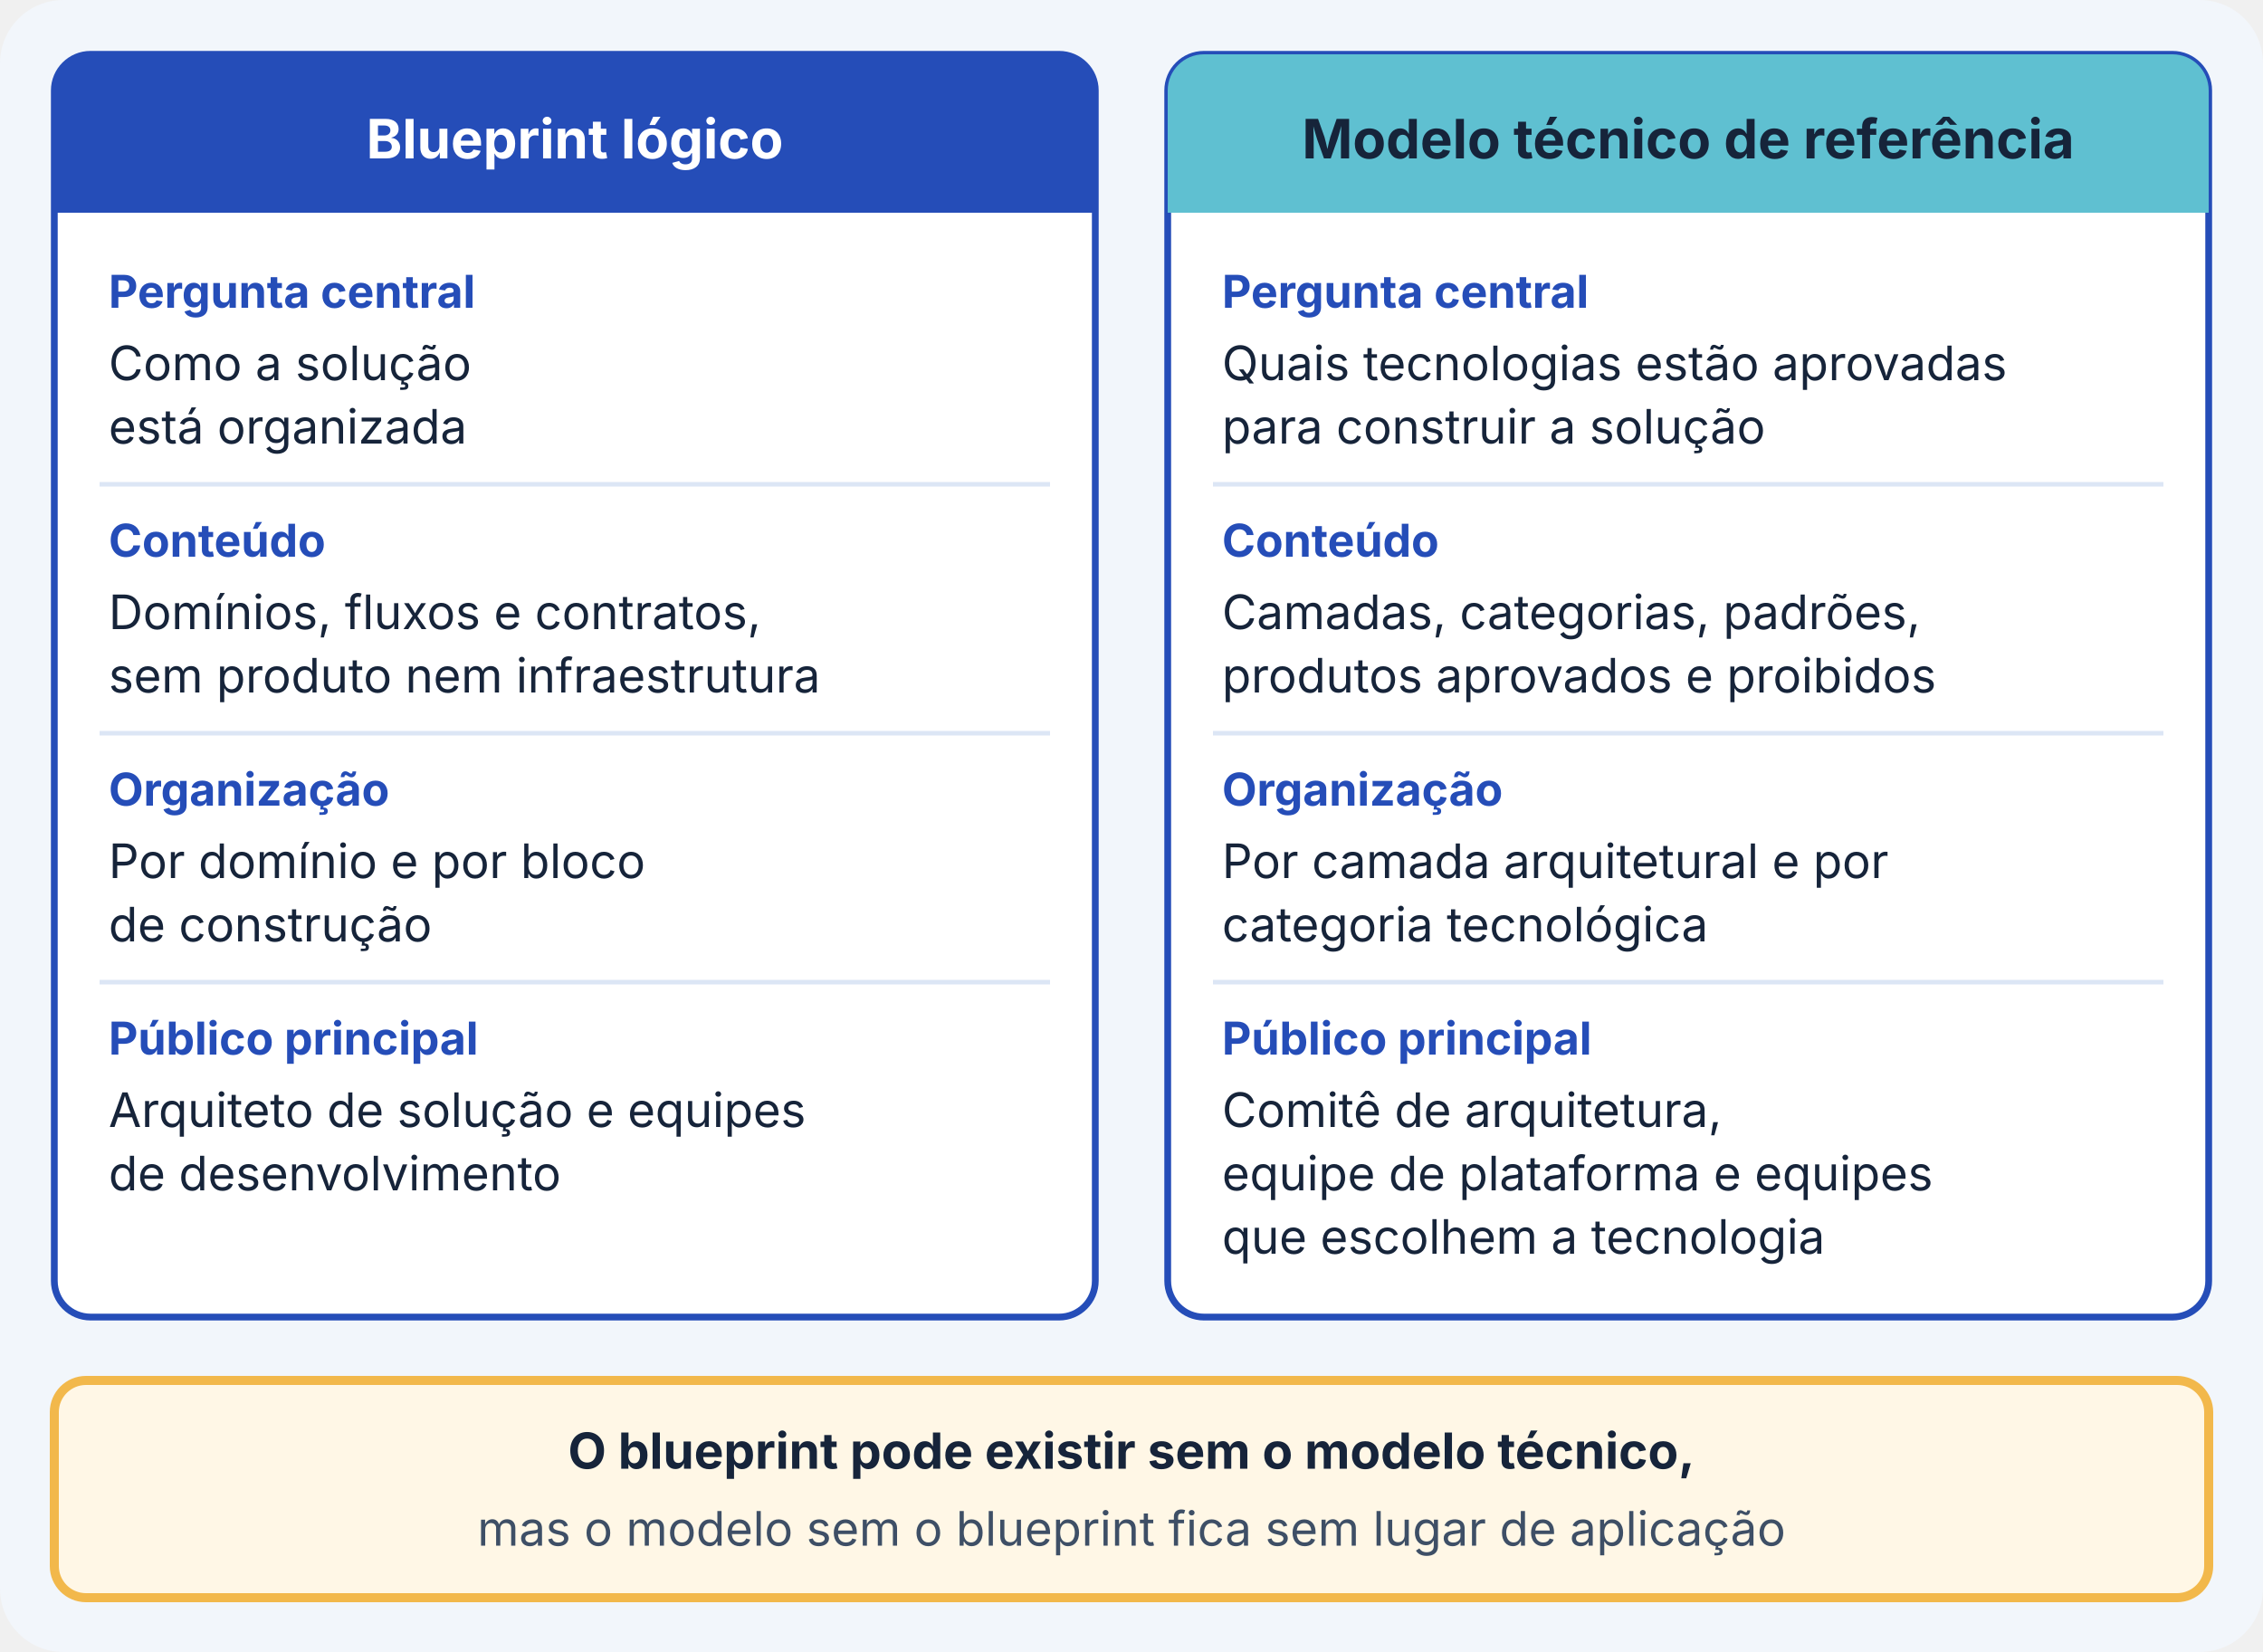
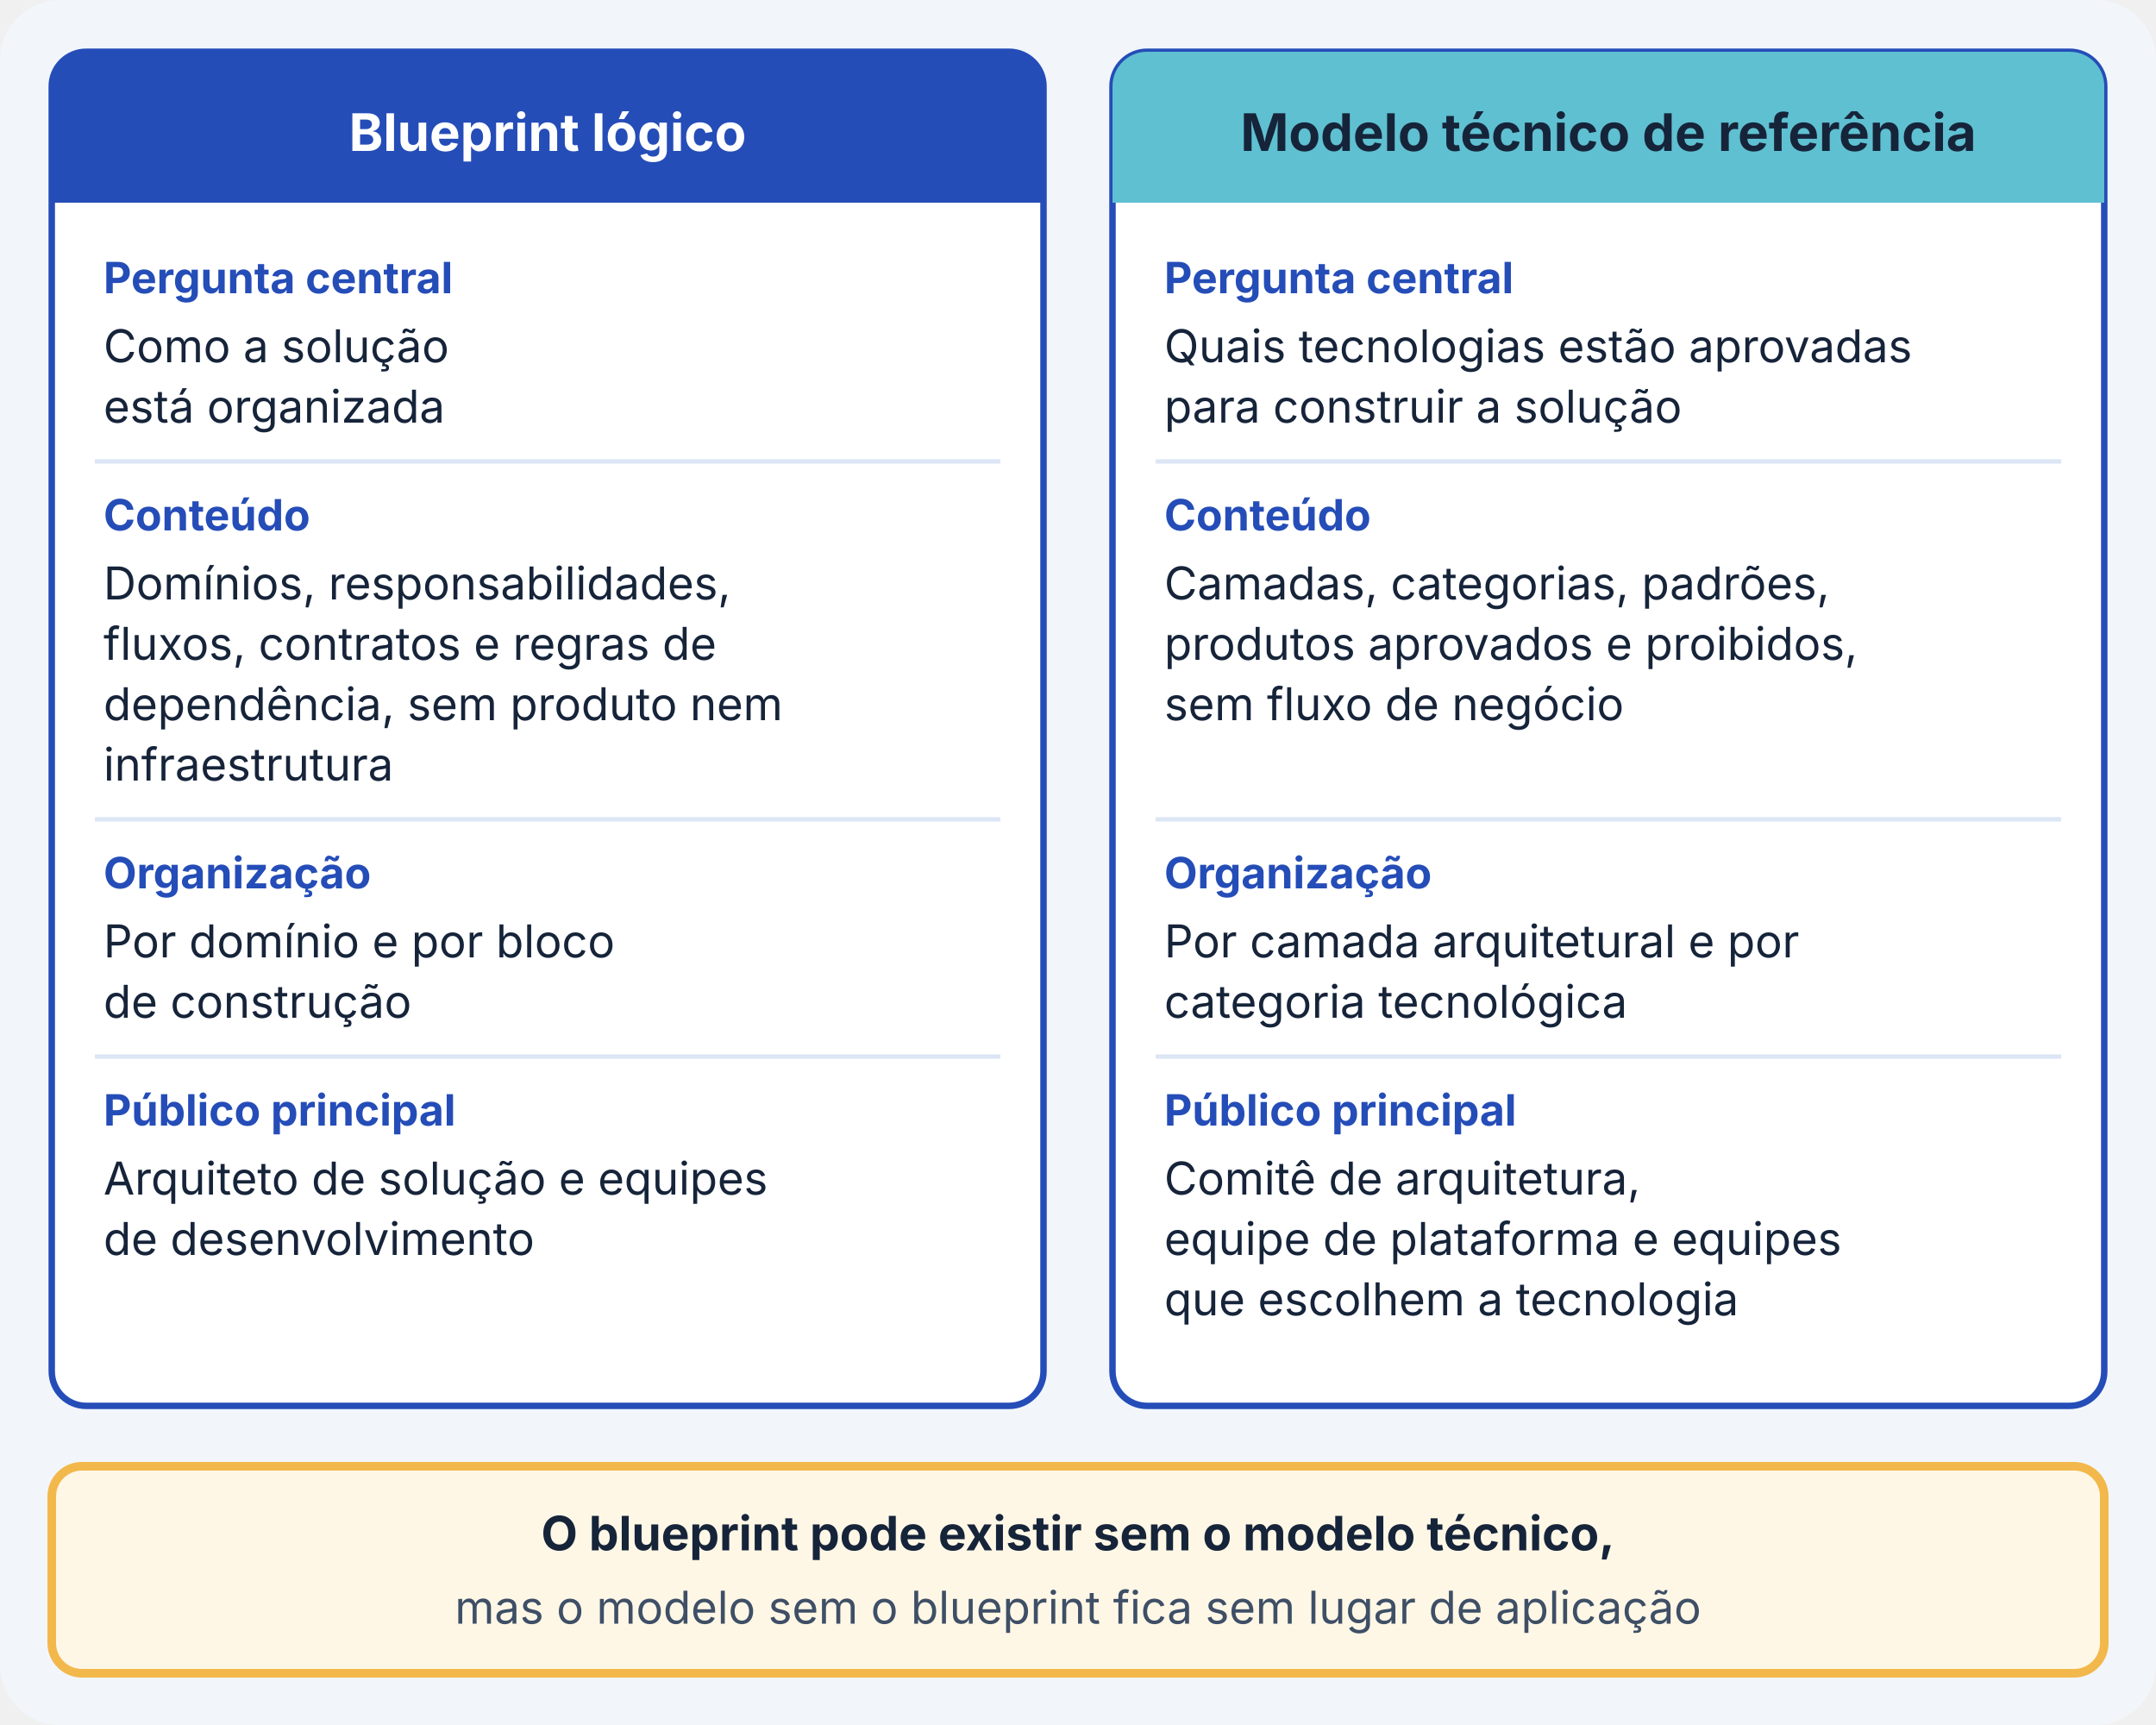
- <svg xmlns="http://www.w3.org/2000/svg" viewBox="0 0 1000 730" role="img" aria-labelledby="title desc">
+ <svg xmlns="http://www.w3.org/2000/svg" viewBox="0 0 1000 800" role="img" aria-labelledby="title desc">
  <defs>
    <marker id="seta" viewBox="0 0 10 10" refX="9" refY="5" markerWidth="6" markerHeight="6" orient="auto-start-reverse">
      <path d="M0,0 L10,5 L0,10 z" fill="#254DB8" />
    </marker>
  </defs>
-   <rect width="1000" height="730" rx="28" fill="#F2F6FB" />
+   <rect width="1000" height="800" rx="28" fill="#F2F6FB" />
  <g font-family="-apple-system,BlinkMacSystemFont,'Segoe UI',sans-serif" fill="#16243A">
-     <rect x="24" y="24" width="460" height="558" rx="16" fill="#FFFFFF" stroke="#254DB8" stroke-width="3" />
+     <rect x="24" y="24" width="460" height="628" rx="16" fill="#FFFFFF" stroke="#254DB8" stroke-width="3" />
    <path d="M24,40 a16,16 0 0 1 16,-16 h428 a16,16 0 0 1 16,16 v54 h-460 z" fill="#254DB8" />
    <text x="254" y="70" text-anchor="middle" style="font-size:24px;font-weight:700" fill="#FFFFFF">Blueprint lógico</text>
    <text x="48" y="136" style="font-size:20px;font-weight:700" fill="#254DB8">Pergunta central</text>
    <text x="48" y="168" style="font-size:21px">Como a solução</text>
    <text x="48" y="196" style="font-size:21px">está organizada</text>
    <line x1="44" y1="214" x2="464" y2="214" stroke="#DCE6F5" stroke-width="2" />
    <text x="48" y="246" style="font-size:20px;font-weight:700" fill="#254DB8">Conteúdo</text>
-     <text x="48" y="278" style="font-size:21px">Domínios, fluxos e contratos,</text>
-     <text x="48" y="306" style="font-size:21px">sem produto nem infraestrutura</text>
-     <line x1="44" y1="324" x2="464" y2="324" stroke="#DCE6F5" stroke-width="2" />
-     <text x="48" y="356" style="font-size:20px;font-weight:700" fill="#254DB8">Organização</text>
-     <text x="48" y="388" style="font-size:21px">Por domínio e por bloco</text>
-     <text x="48" y="416" style="font-size:21px">de construção</text>
-     <line x1="44" y1="434" x2="464" y2="434" stroke="#DCE6F5" stroke-width="2" />
-     <text x="48" y="466" style="font-size:20px;font-weight:700" fill="#254DB8">Público principal</text>
-     <text x="48" y="498" style="font-size:21px">Arquiteto de solução e equipes</text>
-     <text x="48" y="526" style="font-size:21px">de desenvolvimento</text>
-     <rect x="516" y="24" width="460" height="558" rx="16" fill="#FFFFFF" stroke="#254DB8" stroke-width="3" />
+     <text x="48" y="278" style="font-size:21px">Domínios, responsabilidades,</text>
+     <text x="48" y="306" style="font-size:21px">fluxos, contratos e regras de</text>
+     <text x="48" y="334" style="font-size:21px">dependência, sem produto nem</text>
+     <text x="48" y="362" style="font-size:21px">infraestrutura</text>
+     <line x1="44" y1="380" x2="464" y2="380" stroke="#DCE6F5" stroke-width="2" />
+     <text x="48" y="412" style="font-size:20px;font-weight:700" fill="#254DB8">Organização</text>
+     <text x="48" y="444" style="font-size:21px">Por domínio e por bloco</text>
+     <text x="48" y="472" style="font-size:21px">de construção</text>
+     <line x1="44" y1="490" x2="464" y2="490" stroke="#DCE6F5" stroke-width="2" />
+     <text x="48" y="522" style="font-size:20px;font-weight:700" fill="#254DB8">Público principal</text>
+     <text x="48" y="554" style="font-size:21px">Arquiteto de solução e equipes</text>
+     <text x="48" y="582" style="font-size:21px">de desenvolvimento</text>
+     <rect x="516" y="24" width="460" height="628" rx="16" fill="#FFFFFF" stroke="#254DB8" stroke-width="3" />
    <path d="M516,40 a16,16 0 0 1 16,-16 h428 a16,16 0 0 1 16,16 v54 h-460 z" fill="#5FC0D1" />
    <text x="746" y="70" text-anchor="middle" style="font-size:24px;font-weight:700" fill="#16243A">Modelo técnico de referência</text>
    <text x="540" y="136" style="font-size:20px;font-weight:700" fill="#254DB8">Pergunta central</text>
    <text x="540" y="168" style="font-size:21px">Quais tecnologias estão aprovadas</text>
    <text x="540" y="196" style="font-size:21px">para construir a solução</text>
    <line x1="536" y1="214" x2="956" y2="214" stroke="#DCE6F5" stroke-width="2" />
    <text x="540" y="246" style="font-size:20px;font-weight:700" fill="#254DB8">Conteúdo</text>
    <text x="540" y="278" style="font-size:21px">Camadas, categorias, padrões,</text>
-     <text x="540" y="306" style="font-size:21px">produtos aprovados e proibidos</text>
-     <line x1="536" y1="324" x2="956" y2="324" stroke="#DCE6F5" stroke-width="2" />
-     <text x="540" y="356" style="font-size:20px;font-weight:700" fill="#254DB8">Organização</text>
-     <text x="540" y="388" style="font-size:21px">Por camada arquitetural e por</text>
-     <text x="540" y="416" style="font-size:21px">categoria tecnológica</text>
-     <line x1="536" y1="434" x2="956" y2="434" stroke="#DCE6F5" stroke-width="2" />
-     <text x="540" y="466" style="font-size:20px;font-weight:700" fill="#254DB8">Público principal</text>
-     <text x="540" y="498" style="font-size:21px">Comitê de arquitetura,</text>
-     <text x="540" y="526" style="font-size:21px">equipe de plataforma e equipes</text>
-     <text x="540" y="554" style="font-size:21px">que escolhem a tecnologia</text>
-     <rect x="24" y="610" width="952" height="96" rx="14" fill="#FFF7E6" stroke="#F2B84B" stroke-width="4" />
-     <text x="500" y="649" text-anchor="middle" style="font-size:22px;font-weight:700">O blueprint pode existir sem o modelo técnico,</text>
-     <text x="500" y="683" text-anchor="middle" style="font-size:21px" fill="#3E4F66">mas o modelo sem o blueprint fica sem lugar de aplicação</text>
+     <text x="540" y="306" style="font-size:21px">produtos aprovados e proibidos,</text>
+     <text x="540" y="334" style="font-size:21px">sem fluxo de negócio</text>
+     <line x1="536" y1="380" x2="956" y2="380" stroke="#DCE6F5" stroke-width="2" />
+     <text x="540" y="412" style="font-size:20px;font-weight:700" fill="#254DB8">Organização</text>
+     <text x="540" y="444" style="font-size:21px">Por camada arquitetural e por</text>
+     <text x="540" y="472" style="font-size:21px">categoria tecnológica</text>
+     <line x1="536" y1="490" x2="956" y2="490" stroke="#DCE6F5" stroke-width="2" />
+     <text x="540" y="522" style="font-size:20px;font-weight:700" fill="#254DB8">Público principal</text>
+     <text x="540" y="554" style="font-size:21px">Comitê de arquitetura,</text>
+     <text x="540" y="582" style="font-size:21px">equipe de plataforma e equipes</text>
+     <text x="540" y="610" style="font-size:21px">que escolhem a tecnologia</text>
+     <rect x="24" y="680" width="952" height="96" rx="14" fill="#FFF7E6" stroke="#F2B84B" stroke-width="4" />
+     <text x="500" y="719" text-anchor="middle" style="font-size:22px;font-weight:700">O blueprint pode existir sem o modelo técnico,</text>
+     <text x="500" y="753" text-anchor="middle" style="font-size:21px" fill="#3E4F66">mas o modelo sem o blueprint fica sem lugar de aplicação</text>
  </g>
</svg>
